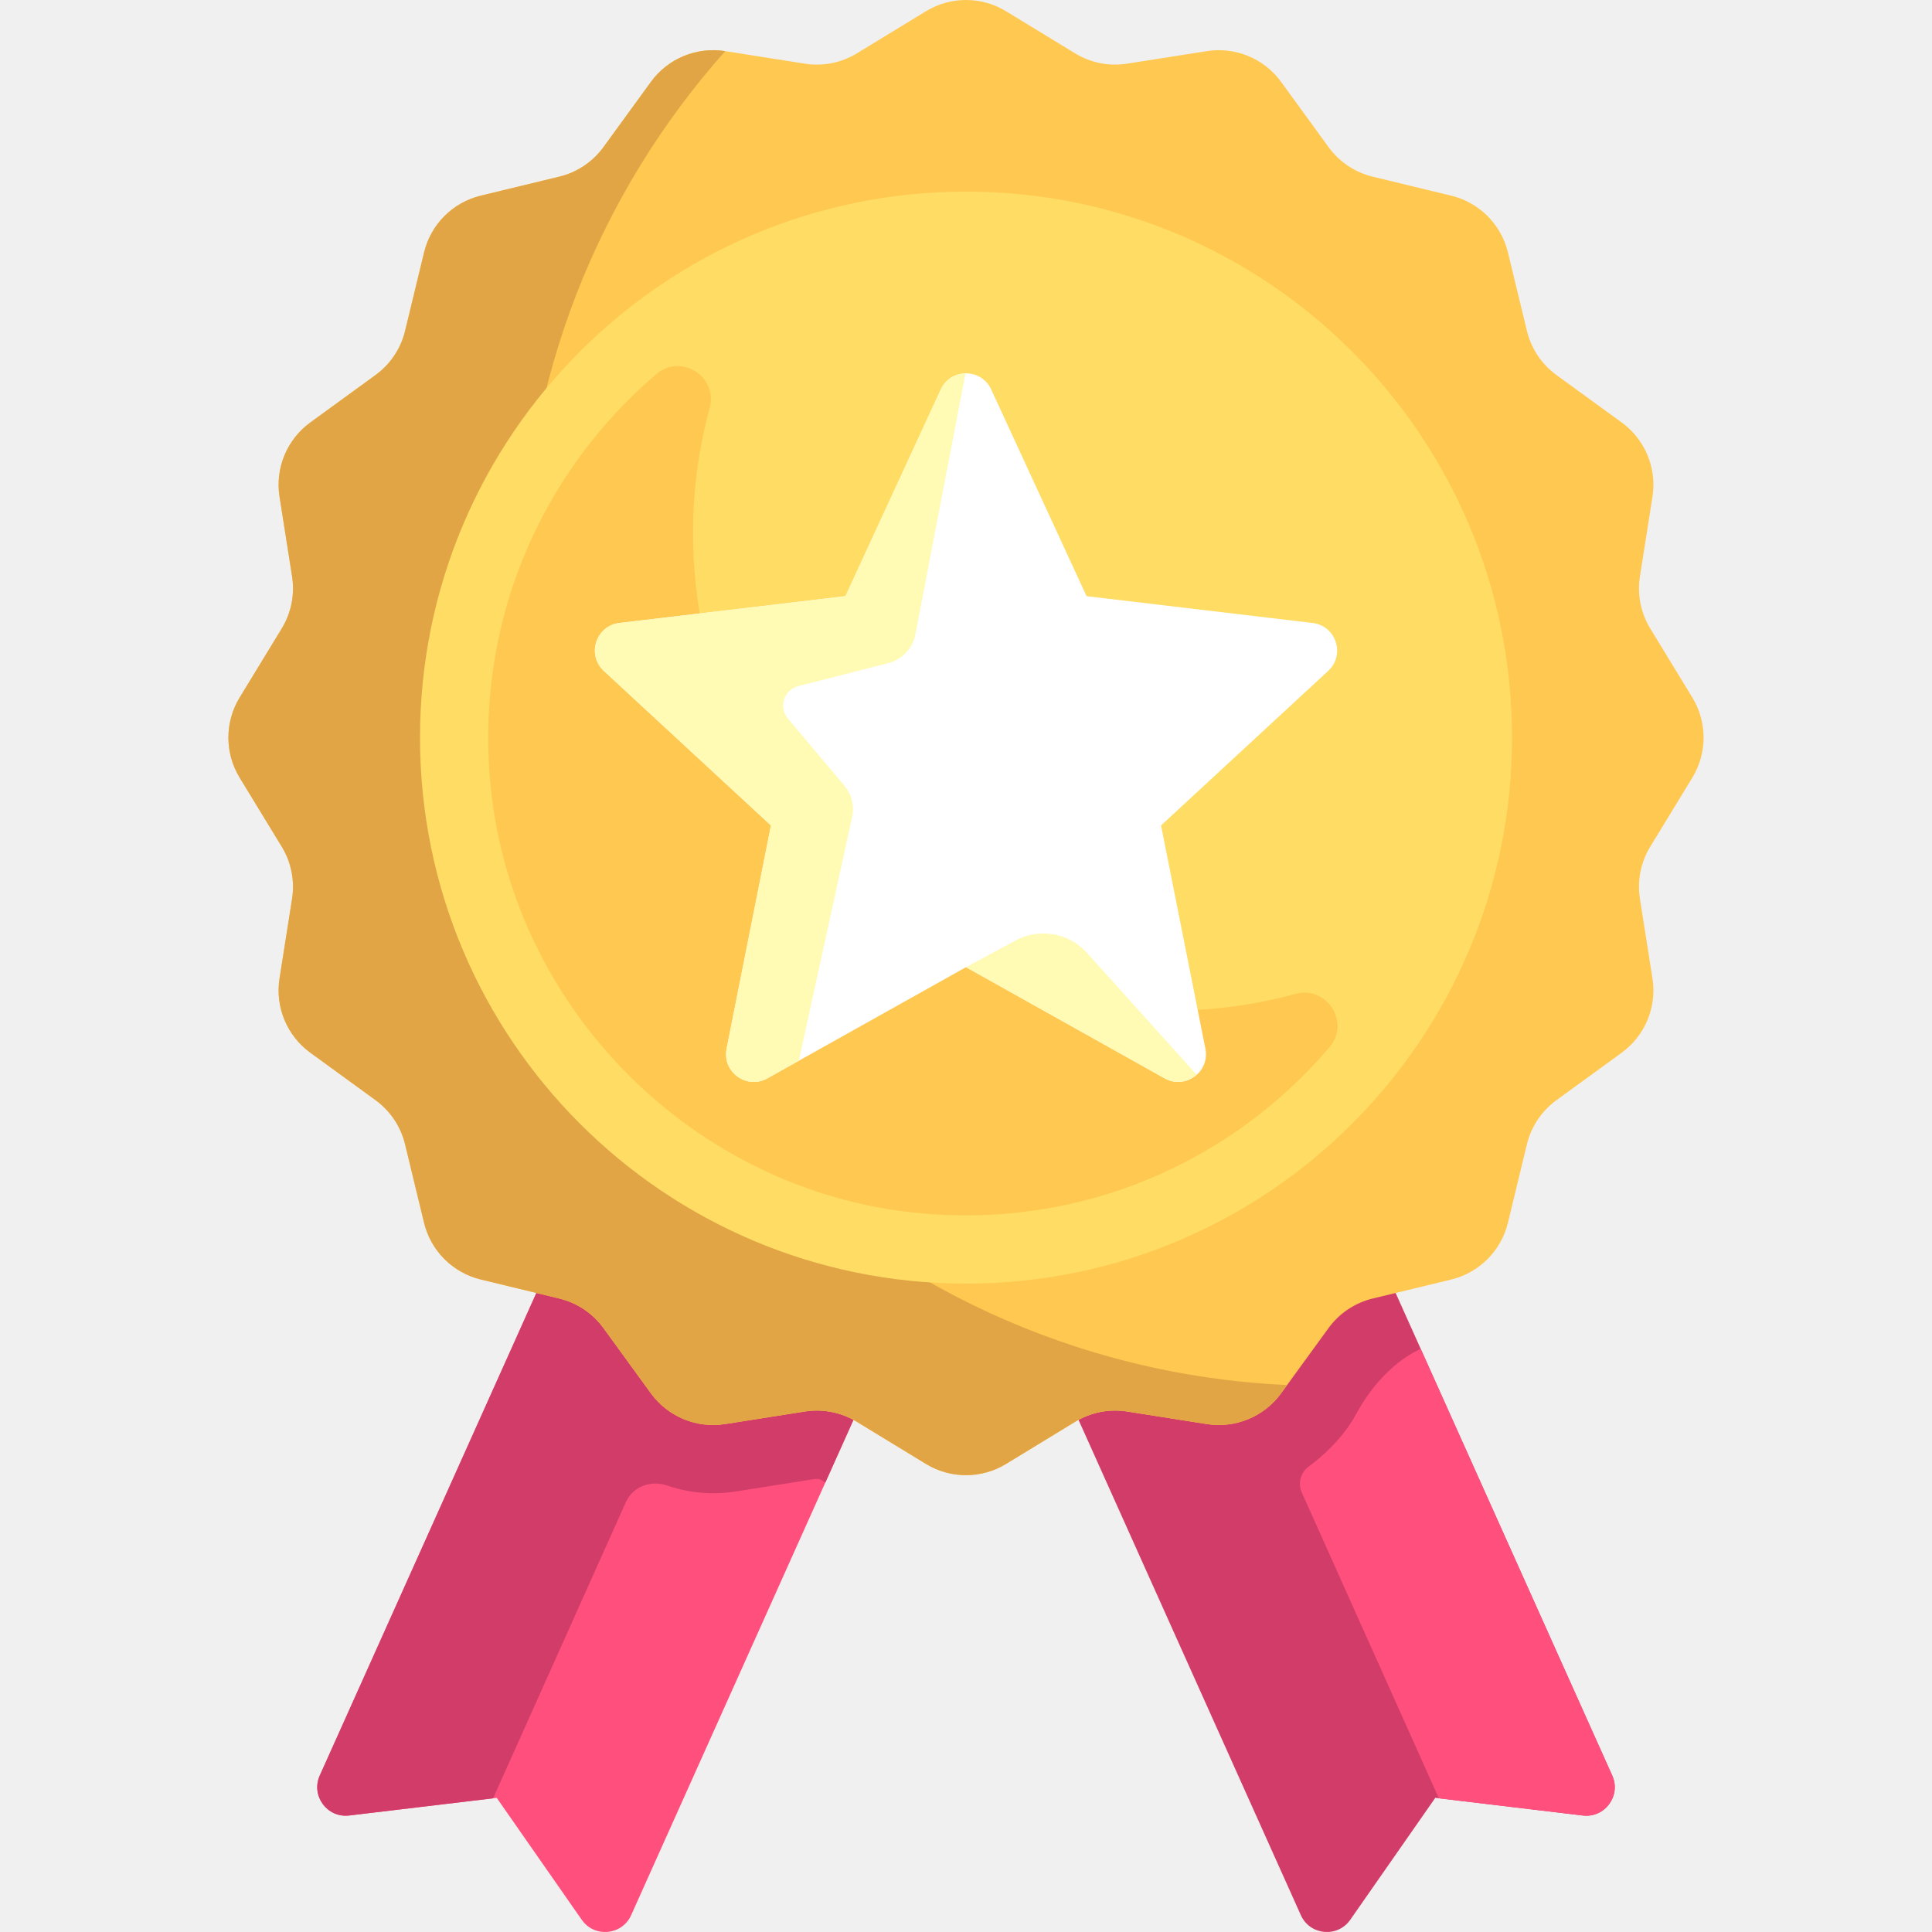
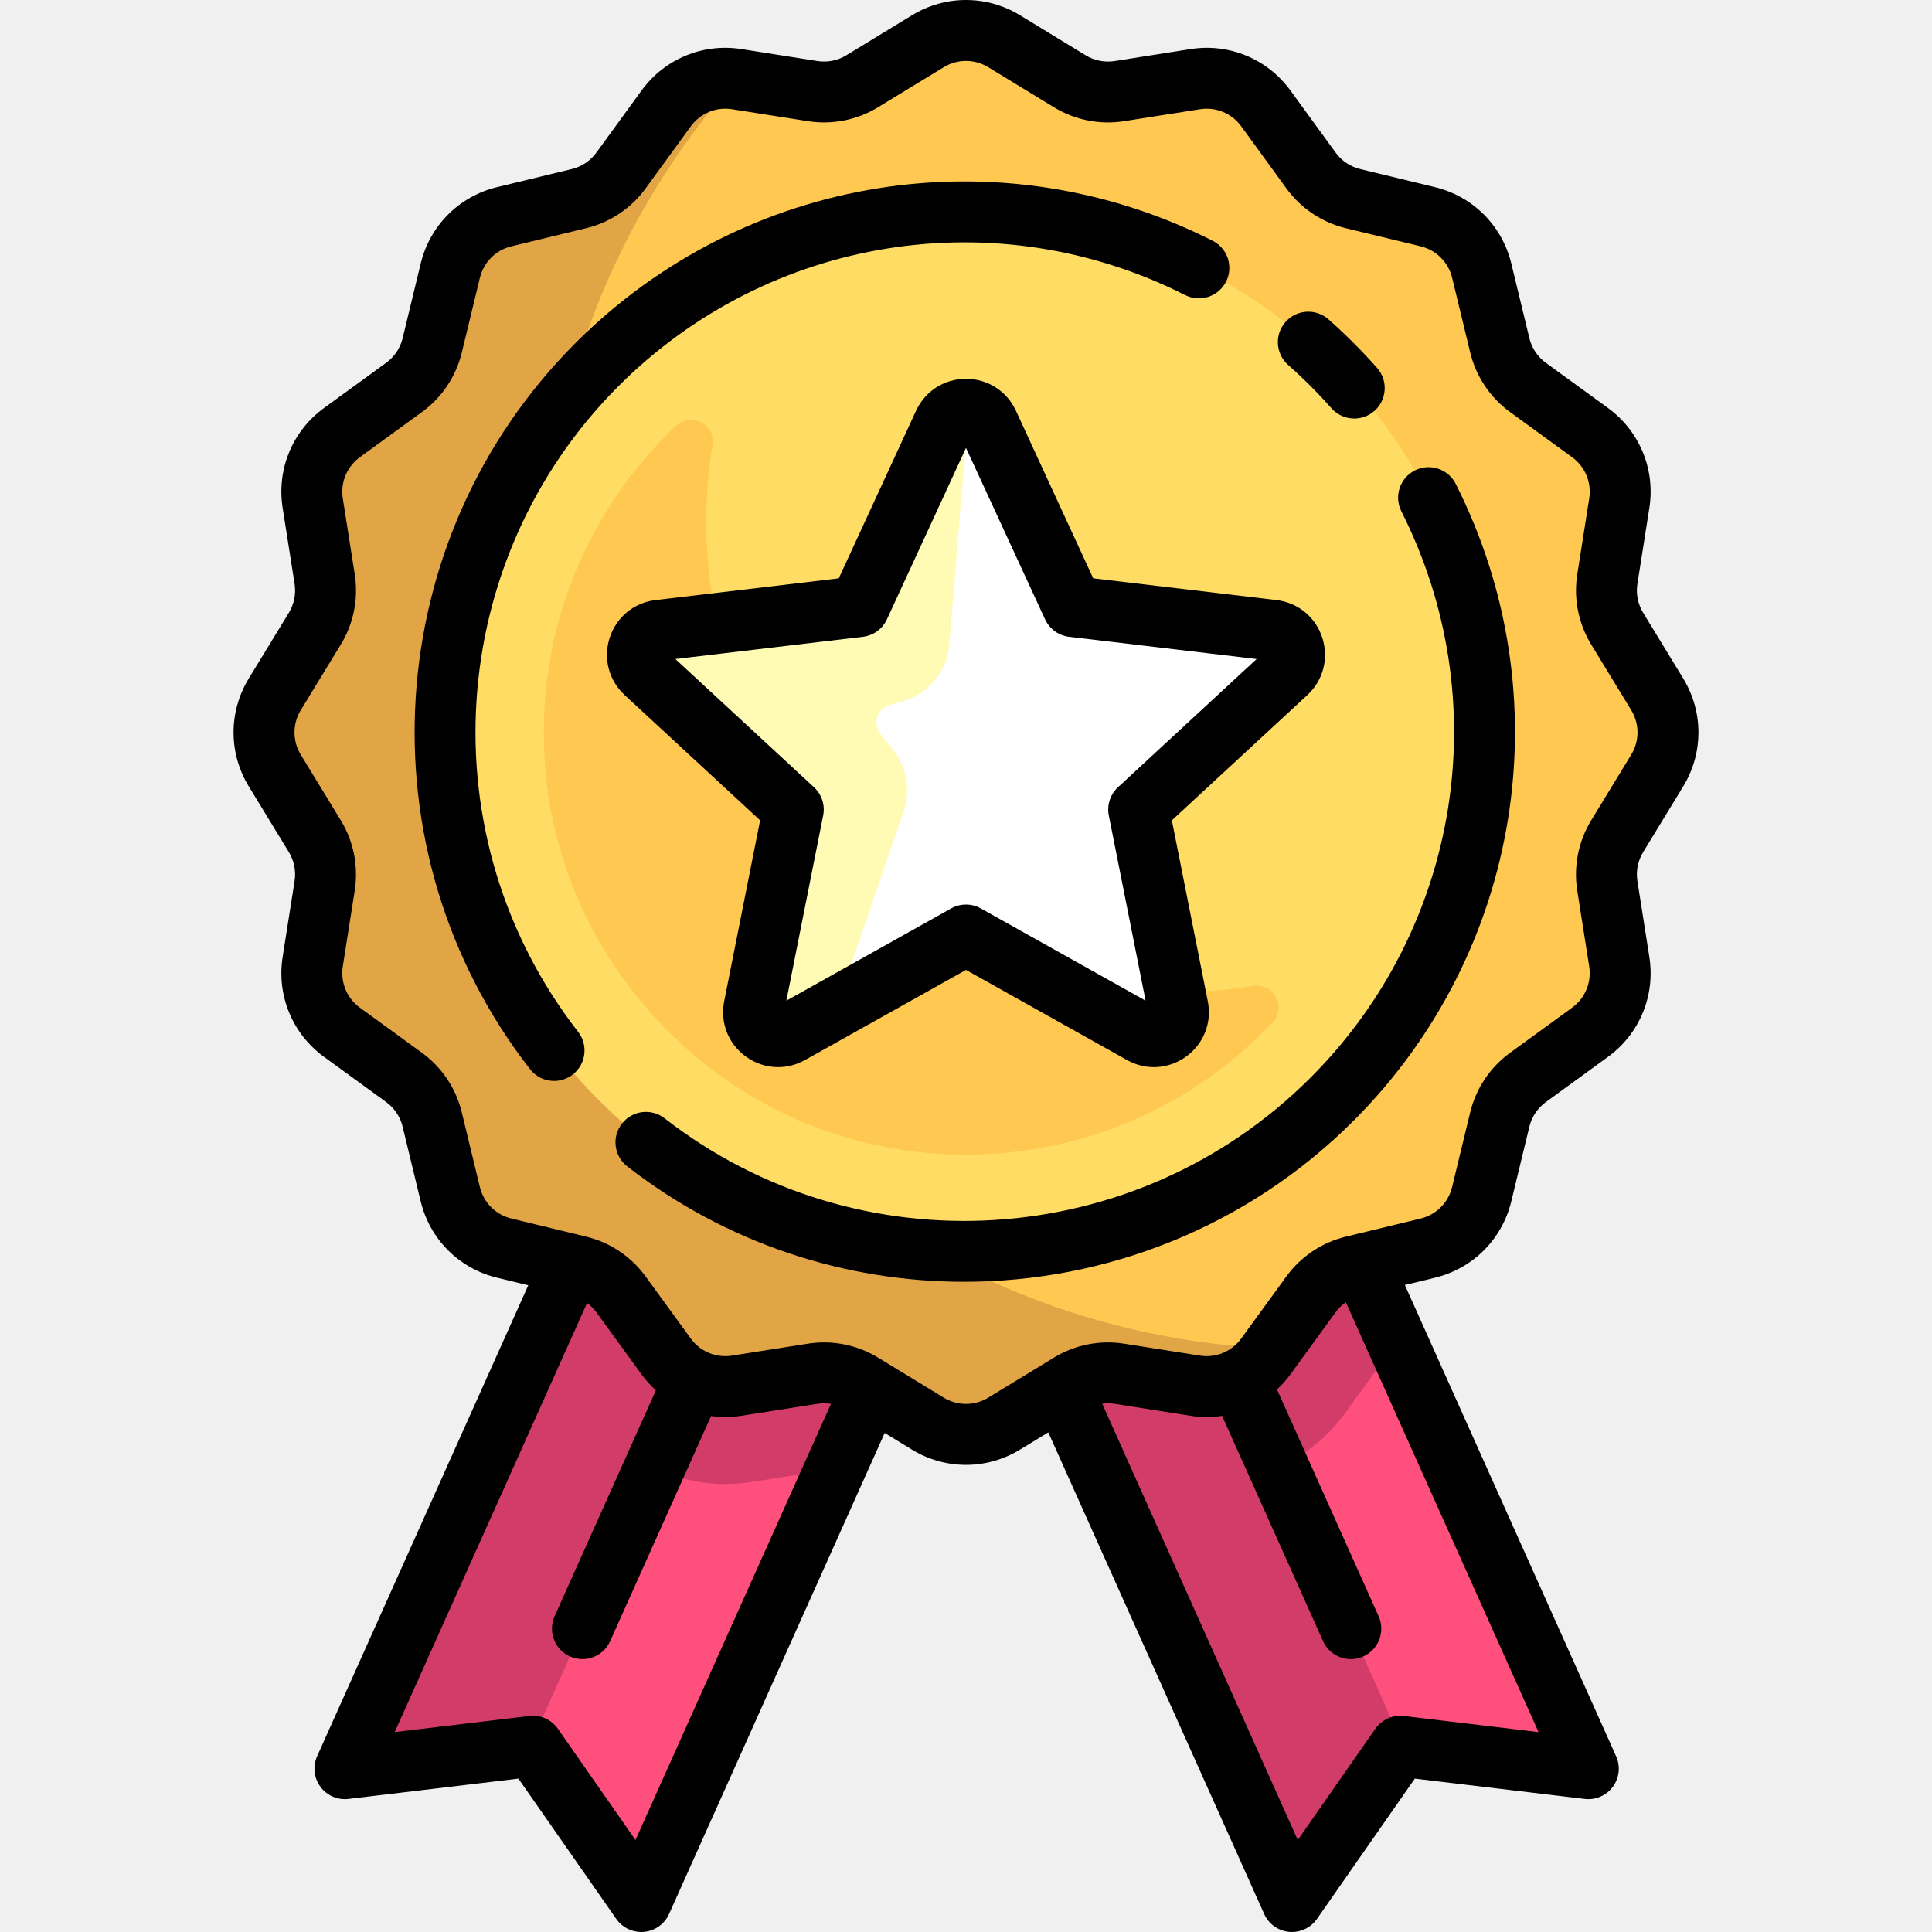
- <svg xmlns="http://www.w3.org/2000/svg" version="1.1" id="Layer_1" x="0px" y="0px" viewBox="0 0 512 512" style="enable-background:new 0 0 512 512;" xml:space="preserve">
-   <path style="fill:#FF507D;" d="M154.527,315.063L84.746,470.528c-2.407,5.361,1.958,11.298,7.792,10.599l39.098-4.674l22.532,32.311  c3.36,4.818,10.69,4.13,13.095-1.229l70.647-157.398L154.527,315.063z" />
-   <path style="fill:#D23C69;" d="M357.473,315.063l69.781,155.465c2.407,5.361-1.958,11.298-7.792,10.599l-39.098-4.674  l-22.533,32.311c-3.36,4.818-10.69,4.13-13.095-1.229l-70.647-157.398L357.473,315.063z" />
-   <path style="fill:#FF507D;" d="M427.255,470.528l-49.103-109.394l-1.637-3.648c0,0-9.729,3.648-17.094,17.214  c-3.533,6.507-8.999,11.294-12.631,13.986c-2.134,1.583-2.88,4.428-1.794,6.853l36.323,81.03l38.142,4.56  C425.297,481.826,429.661,475.89,427.255,470.528z" />
-   <path style="fill:#D23C69;" d="M154.527,315.063L84.746,470.528c-2.407,5.361,1.958,11.297,7.792,10.599l38.142-4.56l35.178-78.474  c1.865-4.161,6.6-5.887,10.916-4.413c3.893,1.329,8.01,2.045,12.214,2.045c1.995,0,4.009-0.157,5.982-0.468l21.133-3.325  c0.077-0.002,0.15-0.005,0.22-0.005c0.645,0,1.016,0.115,1.344,0.315l1.056,0.643l19.187-42.749L154.527,315.063z" />
-   <path style="fill:#FFC850;" d="M448.486,206.09l-11.155,18.295c-2.516,4.127-3.486,9.015-2.735,13.791l3.325,21.133  c1.19,7.566-1.958,15.163-8.153,19.668l-17.292,12.578c-3.915,2.848-6.69,6.994-7.828,11.699l-5.035,20.806  c-1.799,7.431-7.6,13.232-15.031,15.03l-20.805,5.034c-4.705,1.138-8.853,3.914-11.7,7.828l-12.574,17.287  c-4.506,6.195-12.103,9.343-19.67,8.153l-21.125-3.325c-4.776-0.752-9.664,0.217-13.793,2.735l-18.292,11.154  c-6.522,3.977-14.72,3.977-21.241,0l-18.295-11.155c-4.127-2.516-9.015-3.486-13.791-2.735l-21.133,3.325  c-7.566,1.19-15.163-1.958-19.668-8.153l-12.578-17.292c-2.848-3.915-6.994-6.69-11.699-7.828l-20.806-5.035  c-7.431-1.799-13.232-7.6-15.03-15.031l-5.034-20.805c-1.138-4.705-3.914-8.853-7.828-11.7l-17.288-12.576  c-6.195-4.506-9.343-12.103-8.153-19.67l3.325-21.125c0.752-4.776-0.217-9.664-2.735-13.793L63.513,206.09  c-3.977-6.522-3.977-14.72,0-21.241l11.155-18.295c2.516-4.127,3.486-9.015,2.735-13.791l-3.325-21.133  c-1.19-7.566,1.958-15.163,8.153-19.668l17.292-12.578c3.915-2.848,6.69-6.994,7.828-11.699l5.035-20.806  c1.799-7.431,7.6-13.232,15.031-15.03l20.805-5.034c4.705-1.138,8.853-3.914,11.7-7.828L172.497,21.7  c4.506-6.195,12.103-9.343,19.67-8.153l21.125,3.325c4.776,0.752,9.664-0.217,13.793-2.735l18.292-11.154  c6.522-3.977,14.72-3.977,21.241,0l18.296,11.155c4.127,2.516,9.015,3.486,13.791,2.735l21.133-3.325  c7.566-1.19,15.163,1.958,19.668,8.153l12.578,17.292c2.848,3.915,6.994,6.69,11.699,7.828l20.806,5.035  c7.431,1.799,13.232,7.6,15.03,15.031l5.034,20.805c1.138,4.705,3.914,8.853,7.828,11.7l17.287,12.574  c6.195,4.506,9.343,12.103,8.153,19.67l-3.325,21.125c-0.752,4.776,0.217,9.664,2.735,13.793l11.154,18.292  C452.463,191.371,452.463,199.568,448.486,206.09z" />
-   <path style="fill:#E1A546;" d="M138.432,154.773c0-54.222,20.336-103.674,53.758-141.221l-0.021-0.003  c-7.567-1.192-15.164,1.957-19.669,8.152l-12.574,17.287c-2.848,3.915-6.995,6.69-11.7,7.828l-20.805,5.034  c-7.431,1.797-13.232,7.599-15.031,15.03l-5.035,20.806c-1.138,4.705-3.914,8.852-7.828,11.699l-17.293,12.578  c-6.194,4.505-9.343,12.102-8.153,19.668l3.325,21.132c0.752,4.776-0.218,9.663-2.735,13.791l-11.157,18.295  c-3.977,6.522-3.977,14.72,0,21.241l11.154,18.292c2.518,4.128,3.486,9.017,2.735,13.793L74.078,259.3  c-1.192,7.567,1.957,15.164,8.152,19.669l17.287,12.574c3.915,2.848,6.69,6.995,7.828,11.7l5.034,20.805  c1.797,7.431,7.599,13.232,15.03,15.031l20.806,5.035c4.705,1.138,8.852,3.914,11.699,7.828l12.576,17.292  c4.506,6.194,12.102,9.343,19.668,8.153l21.132-3.325c4.776-0.752,9.663,0.217,13.792,2.735l18.296,11.155  c6.523,3.977,14.72,3.977,21.241,0l18.292-11.154c4.128-2.518,9.017-3.486,13.793-2.735l21.126,3.325  c7.567,1.191,15.164-1.957,19.669-8.152l1.592-2.189C228.299,361.893,138.432,268.839,138.432,154.773z" />
-   <circle style="fill:#FFDC64;" cx="256.006" cy="195.47" r="144.7" />
-   <path style="fill:#FFC850;" d="M289.774,266.182c-53.255-8.497-95.99-51.232-104.487-104.487  c-2.993-18.765-1.775-36.857,2.784-53.577c2.25-8.249-7.553-14.557-14.066-9.018c-30.363,25.818-48.399,65.67-43.947,109.578  c5.972,58.91,53.822,106.759,112.731,112.731c43.908,4.452,83.761-13.583,109.578-43.947c5.538-6.514-0.769-16.316-9.018-14.066  C326.631,267.958,308.539,269.176,289.774,266.182z" />
-   <path style="fill:#FFFFFF;" d="M256,256.311l-52.64,29.466c-5.477,3.066-12.029-1.696-10.806-7.851l11.757-59.17l-44.291-40.958  c-4.608-4.262-2.105-11.965,4.127-12.704l59.907-7.103l25.267-54.779c2.628-5.699,10.729-5.699,13.358,0l25.267,54.779l59.907,7.103  c6.232,0.739,8.735,8.442,4.127,12.704l-44.291,40.958l11.757,59.17c1.223,6.155-5.33,10.917-10.806,7.851L256,256.311z" />
+ <svg xmlns="http://www.w3.org/2000/svg" version="1.1" id="Layer_1" x="0px" y="0px" viewBox="0 0 511.999 511.999" style="enable-background:new 0 0 511.999 511.999;" xml:space="preserve">
  <g>
-     <path style="fill:#FFFAB4;" d="M255.87,98.973c-2.637,0.047-5.257,1.437-6.549,4.238l-25.267,54.78l-59.907,7.103   c-6.232,0.739-8.735,8.442-4.127,12.703l44.291,40.959l-11.757,59.17c-1.223,6.155,5.33,10.917,10.806,7.851l8.332-4.663   l14.123-64.572c0.644-2.946-0.115-6.024-2.055-8.333L208.8,190.412c-2.527-3.005-1.045-7.617,2.759-8.588l23.881-6.098   c3.649-0.932,6.431-3.887,7.142-7.585L255.87,98.973z" />
-     <path style="fill:#FFFAB4;" d="M317.097,284.794l-29.055-32.284c-4.78-5.311-12.571-6.667-18.864-3.284L256,256.31l52.64,29.466   C311.633,287.452,314.905,286.744,317.097,284.794z" />
+     <polygon style="fill:#FF507D;" points="361.171,335.434 281.818,368.812 342.388,503.93 371.094,462.768 420.922,468.726  " />
+     <polygon style="fill:#FF507D;" points="91.408,468.726 141.236,462.768 169.941,503.93 230.512,368.812 151.159,335.434  " />
  </g>
+   <g>
+     <path style="fill:#D23C69;" d="M190.11,351.818l-38.951-16.384L91.408,468.726l48.918-5.849l33.081-73.795   c5.846,2.684,12.242,4.198,18.821,4.198c2.346,0,4.711-0.185,7.03-0.55l17.789-2.799l3.139,1.914l10.326-23.033L190.11,351.818z" />
+     <path style="fill:#D23C69;" d="M338.868,388.96c6.852-3.203,12.924-8.049,17.473-14.306l10.58-14.546l4.789-1.159l-10.542-23.515   l-38.951,16.384l-40.402,16.994l60.571,135.119l28.707-41.163l0.91,0.109L338.868,388.96z" />
+   </g>
+   <path style="fill:#FFC850;" d="M439.176,204.208l-10.616,17.411c-2.395,3.928-3.318,8.579-2.602,13.124l3.164,20.111  c1.133,7.2-1.863,14.43-7.759,18.717l-16.455,11.969c-3.725,2.71-6.367,6.656-7.45,11.133l-4.792,19.8  c-1.712,7.071-7.233,12.592-14.304,14.303l-19.799,4.791c-4.477,1.083-8.425,3.724-11.134,7.45l-11.966,16.451  c-4.288,5.895-11.517,8.891-18.719,7.759l-20.103-3.164c-4.545-0.715-9.197,0.207-13.126,2.602l-17.408,10.615  c-6.206,3.785-14.008,3.785-20.214,0l-17.411-10.616c-3.928-2.395-8.579-3.318-13.124-2.602l-20.111,3.164  c-7.2,1.133-14.43-1.863-18.717-7.759l-11.969-16.455c-2.71-3.725-6.656-6.367-11.133-7.45l-19.8-4.792  c-7.071-1.712-12.592-7.233-14.303-14.304l-4.791-19.799c-1.083-4.477-3.724-8.425-7.45-11.134l-16.451-11.966  c-5.895-4.288-8.891-11.517-7.759-18.719l3.164-20.103c0.715-4.545-0.207-9.197-2.602-13.126L72.821,204.21  c-3.785-6.206-3.785-14.008,0-20.214l10.616-17.411c2.395-3.928,3.318-8.579,2.602-13.124l-3.164-20.111  c-1.133-7.2,1.863-14.43,7.759-18.717l16.455-11.969c3.725-2.71,6.367-6.656,7.45-11.133l4.792-19.8  c1.712-7.071,7.233-12.592,14.304-14.303l19.799-4.791c4.477-1.083,8.425-3.724,11.135-7.45l11.966-16.451  c4.288-5.895,11.517-8.891,18.719-7.759l20.103,3.164c4.545,0.715,9.197-0.207,13.126-2.602l17.407-10.615  c6.206-3.785,14.008-3.785,20.214,0l17.411,10.616c3.928,2.395,8.579,3.318,13.124,2.602l20.111-3.164  c7.2-1.133,14.43,1.863,18.717,7.759l11.969,16.455c2.71,3.725,6.656,6.367,11.133,7.45l19.8,4.792  c7.071,1.712,12.592,7.233,14.303,14.304l4.791,19.799c1.083,4.477,3.724,8.425,7.45,11.135l16.451,11.966  c5.895,4.288,8.891,11.517,7.759,18.719l-3.164,20.103c-0.715,4.545,0.207,9.197,2.602,13.126l10.615,17.407  C442.96,190.201,442.96,198.001,439.176,204.208z" />
+   <path style="fill:#E1A546;" d="M144.115,155.372c0-51.6,19.353-98.66,51.158-134.392l-0.02-0.003  c-7.201-1.134-14.431,1.862-18.718,7.758L164.57,45.186c-2.71,3.725-6.657,6.367-11.135,7.45l-19.799,4.791  c-7.071,1.711-12.592,7.232-14.304,14.303l-4.792,19.8c-1.083,4.477-3.724,8.423-7.45,11.133l-16.456,11.969  c-5.894,4.287-8.891,11.516-7.759,18.717l3.164,20.11c0.715,4.545-0.208,9.196-2.602,13.124L72.82,183.992  c-3.785,6.206-3.785,14.008,0,20.214l10.615,17.407c2.396,3.929,3.318,8.581,2.602,13.126l-3.164,20.105  c-1.134,7.201,1.862,14.431,7.758,18.718l16.451,11.966c3.725,2.71,6.367,6.657,7.45,11.135l4.791,19.799  c1.711,7.071,7.232,12.592,14.303,14.304l19.8,4.792c4.477,1.083,8.423,3.724,11.133,7.45l11.968,16.455  c4.288,5.894,11.516,8.891,18.717,7.759l20.11-3.164c4.545-0.715,9.196,0.207,13.125,2.602l17.411,10.616  c6.207,3.785,14.008,3.785,20.214,0l17.407-10.615c3.929-2.396,8.581-3.318,13.126-2.602l20.104,3.164  c7.201,1.134,14.431-1.862,18.718-7.758l1.515-2.083C229.638,352.476,144.115,263.923,144.115,155.372z" />
+   <circle style="fill:#FFDC64;" cx="255.995" cy="194.105" r="137.702" />
+   <path style="fill:#FFC850;" d="M287.087,260.482c-48.781-9.708-87.801-48.749-97.482-97.535  c-3.092-15.584-3.162-30.729-0.793-45.055c0.897-5.426-5.717-8.775-9.711-4.994c-24.706,23.382-38.77,57.882-34.093,95.522  c6.207,49.97,46.696,90.461,96.665,96.672c37.643,4.68,72.145-9.385,95.531-34.092c3.78-3.994,0.432-10.608-4.994-9.711  C317.862,263.66,302.693,263.587,287.087,260.482z" />
+   <path style="fill:#FFFFFF;" d="M255.998,247.79l-46.602,26.086c-4.849,2.714-10.65-1.501-9.567-6.951l10.408-52.383l-39.211-36.261  c-4.079-3.773-1.863-10.592,3.654-11.246l53.036-6.288l22.369-48.497c2.327-5.045,9.498-5.045,11.825,0l22.369,48.497l53.036,6.288  c5.518,0.654,7.734,7.475,3.654,11.246l-39.211,36.261l10.408,52.383c1.083,5.45-4.718,9.665-9.567,6.951L255.998,247.79z" />
+   <path style="fill:#FFFAB4;" d="M255.998,116.643l5.201-5.201c-2.756-4.02-8.952-3.879-11.114,0.807l-22.369,48.497l-53.037,6.288  c-5.518,0.654-7.734,7.474-3.654,11.246l39.211,36.261l-10.409,52.383c-1.083,5.45,4.718,9.665,9.567,6.951l12.279-6.873  l17.793-52.046c1.919-5.612,0.812-11.819-2.928-16.422l-3.162-3.891c-2.26-2.782-0.905-6.97,2.558-7.898l2.971-0.797  c7.025-1.885,12.106-7.981,12.695-15.23L255.998,116.643z" />
+   <path d="M314.08,78.199c3.976,2.012,8.83,0.414,10.84-3.563c2.01-3.977,0.415-8.83-3.563-10.84  c-56.318-28.458-124.159-17.577-168.81,27.075c-51.895,51.894-57.089,134.64-12.081,192.474c1.591,2.044,3.969,3.114,6.373,3.114  c1.732,0,3.477-0.555,4.95-1.702c3.517-2.737,4.149-7.806,1.413-11.323c-40.019-51.422-35.394-125.002,10.757-171.153  C203.667,62.569,263.996,52.891,314.08,78.199z" />
+   <path d="M374.946,124.674c-3.977,2.009-5.574,6.861-3.565,10.84c25.289,50.076,15.606,110.396-24.095,150.096  c-46.152,46.15-119.731,50.774-171.153,10.757c-3.518-2.736-8.586-2.104-11.323,1.413c-2.737,3.517-2.104,8.586,1.413,11.323  c26.344,20.501,57.855,30.586,89.266,30.586c37.548,0,74.952-14.411,103.209-42.668c44.64-44.64,55.526-112.468,27.089-168.781  C383.777,124.262,378.925,122.667,374.946,124.674z" />
+   <path d="M341.373,96.719c2.015,1.78,4.005,3.652,5.915,5.561c1.908,1.91,3.78,3.899,5.561,5.914  c1.594,1.804,3.816,2.725,6.049,2.725c1.899,0,3.805-0.667,5.34-2.022c3.339-2.951,3.653-8.049,0.703-11.388  c-1.999-2.262-4.099-4.496-6.242-6.638c-2.143-2.143-4.376-4.243-6.638-6.242c-3.339-2.952-8.439-2.636-11.388,0.702  C337.719,88.669,338.033,93.769,341.373,96.719z" />
+   <path d="M446.064,179.794l-10.615-17.407c-1.398-2.294-1.939-5.018-1.521-7.67l3.164-20.103  c1.613-10.245-2.596-20.398-10.982-26.499l-16.451-11.966c-2.175-1.582-3.721-3.892-4.354-6.506l-4.791-19.799  c-2.432-10.057-10.191-17.815-20.247-20.249l-19.8-4.792c-2.614-0.633-4.925-2.178-6.506-4.354l-11.968-16.455  c-6.1-8.386-16.254-12.597-26.496-10.983l-20.11,3.164c-2.652,0.417-5.377-0.123-7.669-1.521L270.308,4.036  c-8.826-5.382-19.79-5.381-28.616,0l-17.407,10.615c-2.293,1.399-5.015,1.938-7.67,1.521l-20.105-3.164  c-10.242-1.612-20.397,2.597-26.497,10.983l-11.966,16.451c-1.582,2.175-3.893,3.721-6.507,4.354l-19.799,4.791  c-10.055,2.432-17.815,10.191-20.249,20.247l-4.792,19.8c-0.633,2.614-2.178,4.925-4.354,6.506L85.89,108.108  c-8.386,6.099-12.594,16.251-10.983,26.496l3.164,20.111c0.417,2.653-0.123,5.377-1.521,7.669l-10.617,17.411  c-5.38,8.826-5.38,19.79,0.001,28.615l10.615,17.407c1.399,2.294,1.939,5.018,1.521,7.67l-3.164,20.105  c-1.613,10.244,2.596,20.398,10.982,26.498l16.451,11.966c2.175,1.581,3.721,3.892,4.354,6.506l4.791,19.799  c2.432,10.057,10.191,17.815,20.247,20.249l8.268,2.001L84.045,465.425c-1.189,2.653-0.86,5.739,0.863,8.081  c1.722,2.342,4.569,3.577,7.457,3.231l45.022-5.383l25.936,37.191c1.518,2.175,3.996,3.453,6.616,3.453  c0.251,0,0.505-0.012,0.757-0.035c2.894-0.272,5.419-2.081,6.608-4.732l57.145-127.479l7.241,4.415  c4.413,2.691,9.361,4.036,14.308,4.036s9.895-1.346,14.308-4.036l7.502-4.574l57.217,127.638c1.189,2.653,3.713,4.46,6.608,4.732  c0.253,0.024,0.506,0.035,0.757,0.035c2.621,0,5.099-1.278,6.616-3.453l25.936-37.191l45.022,5.383  c2.886,0.343,5.735-0.889,7.457-3.231c1.722-2.342,2.053-5.428,0.863-8.081l-55.983-124.883l7.957-1.925  c10.055-2.432,17.815-10.191,20.249-20.247l4.792-19.8c0.633-2.614,2.178-4.925,4.354-6.506l16.455-11.968  c8.386-6.099,12.594-16.251,10.983-26.496l-3.164-20.111c-0.417-2.653,0.123-5.377,1.521-7.669l10.617-17.411l0,0  C451.446,199.583,451.446,188.618,446.064,179.794z M168.408,487.627l-20.554-29.474c-1.704-2.444-4.618-3.752-7.576-3.396  l-35.679,4.266L155.578,345.3c0.932,0.685,1.768,1.506,2.457,2.455l11.968,16.455c1.137,1.563,2.415,2.98,3.808,4.242  l-26.833,59.857c-1.822,4.066-0.004,8.84,4.062,10.663c1.072,0.481,2.192,0.708,3.295,0.708c3.082,0,6.026-1.776,7.367-4.77  l26.738-59.644c2.631,0.361,5.34,0.355,8.059-0.073l20.11-3.164c1.204-0.189,2.421-0.172,3.606,0.024L168.408,487.627z   M372.052,454.757c-2.961-0.355-5.872,0.952-7.576,3.396l-20.554,29.474l-51.829-115.619c1.087-0.148,2.196-0.148,3.293,0.024  l20.103,3.164c2.829,0.445,5.648,0.431,8.379,0.024l26.758,59.692c1.343,2.995,4.285,4.77,7.367,4.77  c1.103,0,2.224-0.227,3.295-0.708c4.066-1.822,5.885-6.597,4.062-10.663l-26.935-60.085c1.298-1.206,2.5-2.541,3.571-4.013  l11.966-16.451c0.754-1.037,1.678-1.926,2.716-2.645l51.062,113.907L372.052,454.757z M432.287,200.008l-10.617,17.411  c-3.386,5.554-4.695,12.152-3.684,18.578l3.164,20.11c0.665,4.229-1.073,8.42-4.534,10.938l-16.456,11.969  c-5.267,3.832-9.013,9.429-10.545,15.76l-4.792,19.8c-1.005,4.151-4.207,7.354-8.359,8.359l-19.8,4.791  c-6.332,1.532-11.93,5.278-15.762,10.546l-11.966,16.451c-2.518,3.463-6.708,5.199-10.939,4.533l-20.104-3.164  c-6.427-1.011-13.026,0.297-18.581,3.684l-17.407,10.615c-3.643,2.22-8.171,2.22-11.812,0l-17.411-10.616  c-4.33-2.641-9.294-4.017-14.317-4.017c-1.42,0-2.847,0.11-4.262,0.333l-20.111,3.164c-4.23,0.666-8.42-1.073-10.938-4.534  l-11.969-16.455c-3.832-5.267-9.429-9.013-15.76-10.545l-19.8-4.792c-4.152-1.005-7.354-4.207-8.359-8.359l-4.791-19.799  c-1.532-6.332-5.277-11.931-10.546-15.763l-16.45-11.967c-3.462-2.518-5.199-6.71-4.533-10.939l3.164-20.105  c1.011-6.427-0.297-13.025-3.684-18.58l-10.615-17.409c-2.222-3.643-2.222-8.17,0-11.812l10.617-17.411  c3.386-5.554,4.695-12.152,3.684-18.578l-3.164-20.11c-0.665-4.229,1.073-8.42,4.534-10.938l16.456-11.969  c5.267-3.832,9.013-9.429,10.545-15.76l4.792-19.8c1.005-4.151,4.207-7.354,8.359-8.359l19.8-4.791  c6.332-1.532,11.93-5.278,15.762-10.546l11.966-16.451c2.518-3.462,6.708-5.201,10.939-4.534l20.105,3.164  c6.428,1.013,13.027-0.297,18.581-3.684l17.407-10.615c3.643-2.22,8.171-2.22,11.812,0l17.411,10.616  c5.554,3.388,12.154,4.697,18.579,3.685l20.111-3.164c4.228-0.663,8.42,1.073,10.938,4.534l11.969,16.455  c3.832,5.267,9.429,9.013,15.76,10.545l19.8,4.792c4.152,1.005,7.354,4.207,8.359,8.359l4.791,19.799  c1.532,6.332,5.277,11.931,10.546,15.763l16.451,11.966c3.462,2.518,5.199,6.71,4.533,10.939l-3.164,20.105  c-1.011,6.427,0.297,13.025,3.684,18.58l10.615,17.409C434.509,191.838,434.509,196.365,432.287,200.008z" />
+   <path d="M165.547,184.205l35.895,33.195l-9.528,47.954c-1.121,5.646,1.075,11.254,5.732,14.636c2.569,1.866,5.55,2.811,8.55,2.811  c2.439,0,4.889-0.624,7.14-1.884l42.662-23.879l42.662,23.879c5.023,2.812,11.034,2.457,15.69-0.926  c4.657-3.383,6.853-8.992,5.731-14.637l-9.528-47.953l35.895-33.195c4.226-3.907,5.746-9.736,3.968-15.21  c-1.778-5.474-6.433-9.296-12.149-9.974l-48.551-5.757l-20.478-44.395c-2.411-5.226-7.484-8.473-13.24-8.473  s-10.829,3.247-13.24,8.473l-20.478,44.396l-48.551,5.757c-5.716,0.678-10.372,4.5-12.149,9.974  C159.803,174.469,161.323,180.298,165.547,184.205z M228.666,168.759c2.786-0.33,5.201-2.085,6.377-4.632l20.955-45.431  l20.955,45.431c1.176,2.547,3.59,4.302,6.377,4.632l49.684,5.891l-36.733,33.969c-2.06,1.905-2.982,4.744-2.436,7.496l9.75,49.071  l-43.658-24.437c-1.224-0.685-2.582-1.028-3.941-1.028c-1.359,0-2.716,0.342-3.941,1.028l-43.658,24.437l9.75-49.071  c0.548-2.753-0.375-5.591-2.436-7.496L178.98,174.65L228.666,168.759z" />
  <g>
</g>
  <g>
</g>
  <g>
</g>
  <g>
</g>
  <g>
</g>
  <g>
</g>
  <g>
</g>
  <g>
</g>
  <g>
</g>
  <g>
</g>
  <g>
</g>
  <g>
</g>
  <g>
</g>
  <g>
</g>
  <g>
</g>
</svg>
